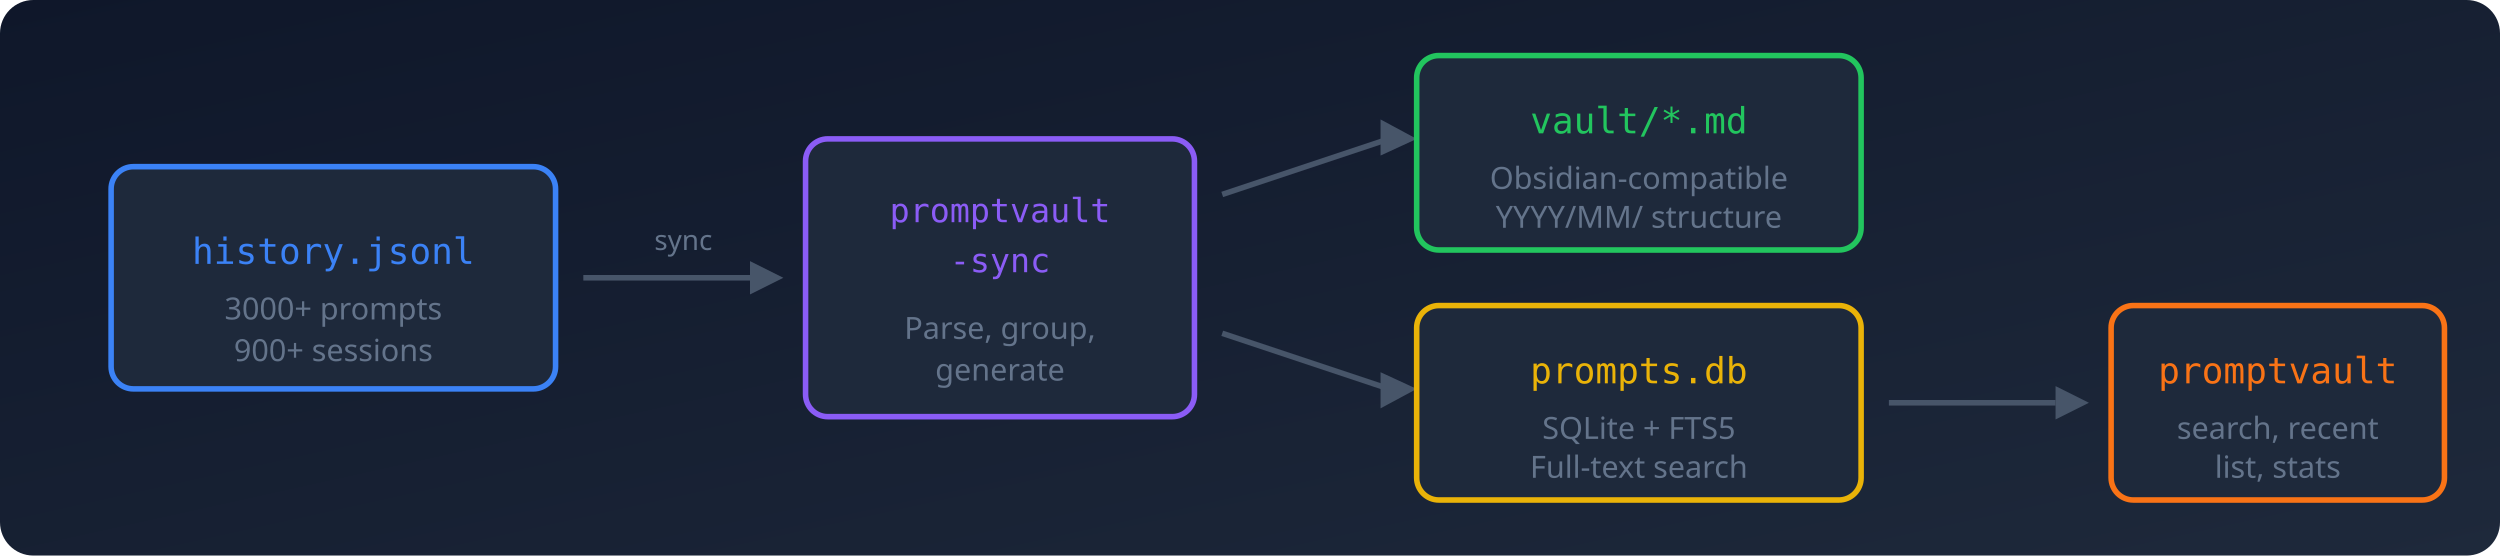
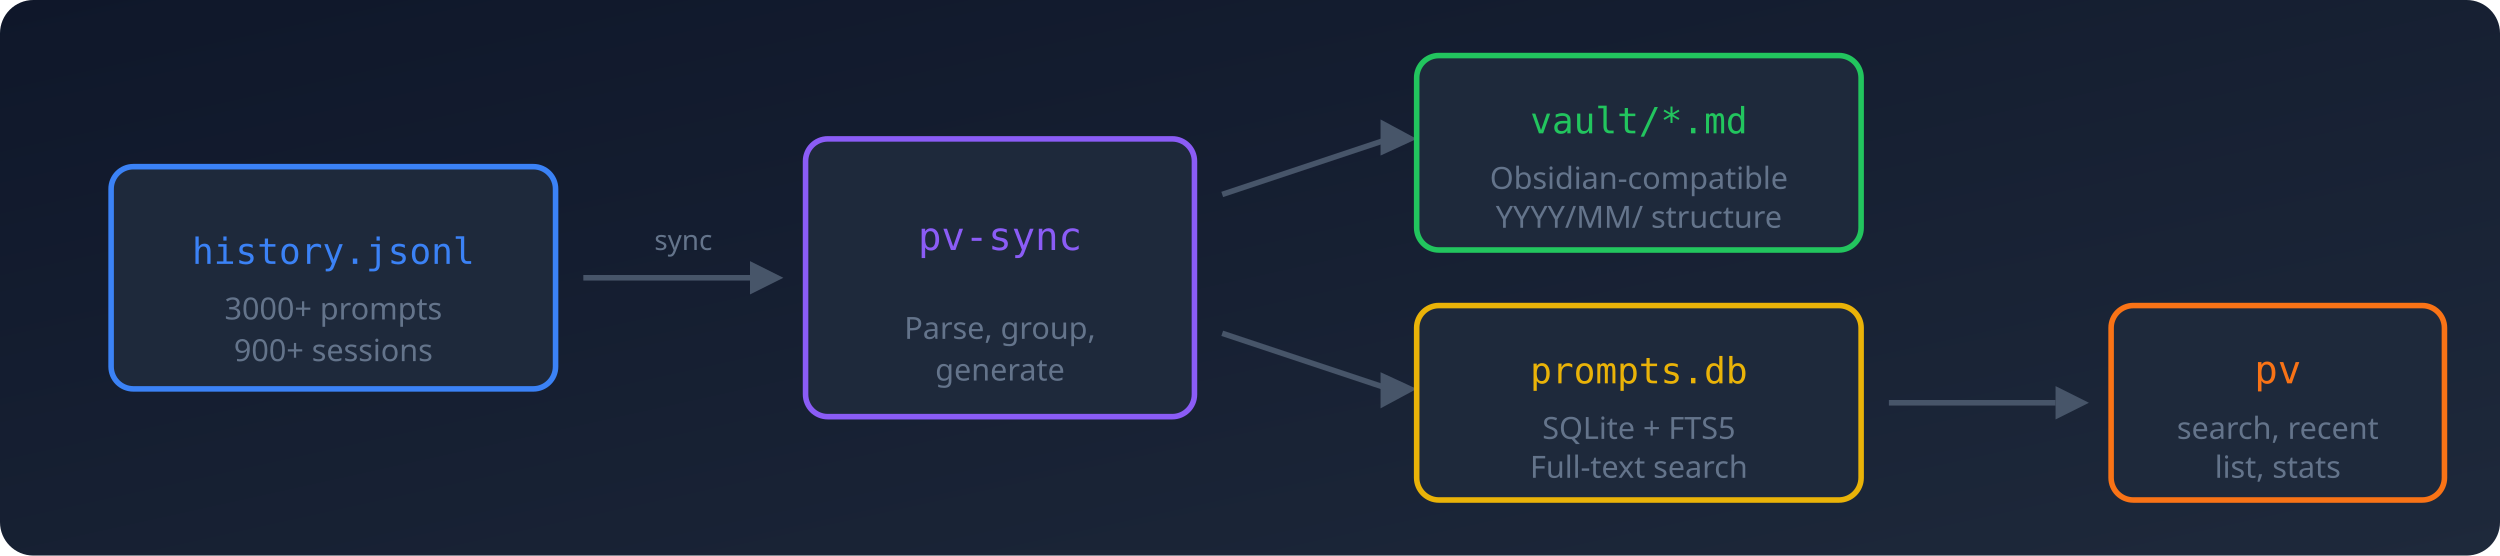
<svg xmlns="http://www.w3.org/2000/svg" width="900" height="200" viewBox="0 0 900 200">
  <defs>
    <linearGradient id="bg2" x1="0%" y1="0%" x2="100%" y2="100%">
      <stop offset="0%" style="stop-color:#0f172a" />
      <stop offset="100%" style="stop-color:#1e293b" />
    </linearGradient>
  </defs>
  <rect width="900" height="200" fill="url(#bg2)" rx="12" />
  <g transform="translate(40, 60)">
    <rect width="160" height="80" rx="8" fill="#1e293b" stroke="#3b82f6" stroke-width="2" />
    <text x="80" y="35" text-anchor="middle" font-family="monospace" font-size="13" fill="#3b82f6">history.jsonl</text>
    <text x="80" y="55" text-anchor="middle" font-family="system-ui, sans-serif" font-size="11" fill="#64748b">3000+ prompts</text>
    <text x="80" y="70" text-anchor="middle" font-family="system-ui, sans-serif" font-size="11" fill="#64748b">900+ sessions</text>
  </g>
  <g transform="translate(210, 90)">
    <line x1="0" y1="10" x2="60" y2="10" stroke="#475569" stroke-width="2" />
    <polygon points="60,4 72,10 60,16" fill="#475569" />
    <text x="36" y="0" text-anchor="middle" font-family="system-ui, sans-serif" font-size="10" fill="#64748b">sync</text>
  </g>
  <g transform="translate(290, 50)">
    <rect width="140" height="100" rx="8" fill="#1e293b" stroke="#8b5cf6" stroke-width="2" />
-     <text x="70" y="30" text-anchor="middle" font-family="monospace" font-size="12" fill="#8b5cf6">promptvault</text>
-     <text x="70" y="48" text-anchor="middle" font-family="monospace" font-size="12" fill="#8b5cf6">-sync</text>
+     <text x="70" y="40" text-anchor="middle" font-family="monospace" font-size="14" fill="#8b5cf6">pv-sync</text>
    <text x="70" y="72" text-anchor="middle" font-family="system-ui, sans-serif" font-size="11" fill="#64748b">Parse, group,</text>
    <text x="70" y="87" text-anchor="middle" font-family="system-ui, sans-serif" font-size="11" fill="#64748b">generate</text>
  </g>
  <g transform="translate(440, 70)">
    <line x1="0" y1="0" x2="60" y2="-20" stroke="#475569" stroke-width="2" />
    <polygon points="57,-27 70,-20 57,-14" fill="#475569" />
  </g>
  <g transform="translate(440, 120)">
    <line x1="0" y1="0" x2="60" y2="20" stroke="#475569" stroke-width="2" />
    <polygon points="57,14 70,20 57,27" fill="#475569" />
  </g>
  <g transform="translate(510, 20)">
    <rect width="160" height="70" rx="8" fill="#1e293b" stroke="#22c55e" stroke-width="2" />
    <text x="80" y="28" text-anchor="middle" font-family="monospace" font-size="13" fill="#22c55e">vault/*.md</text>
    <text x="80" y="48" text-anchor="middle" font-family="system-ui, sans-serif" font-size="11" fill="#64748b">Obsidian-compatible</text>
    <text x="80" y="62" text-anchor="middle" font-family="system-ui, sans-serif" font-size="11" fill="#64748b">YYYY/MM/ structure</text>
  </g>
  <g transform="translate(510, 110)">
    <rect width="160" height="70" rx="8" fill="#1e293b" stroke="#eab308" stroke-width="2" />
    <text x="80" y="28" text-anchor="middle" font-family="monospace" font-size="13" fill="#eab308">prompts.db</text>
    <text x="80" y="48" text-anchor="middle" font-family="system-ui, sans-serif" font-size="11" fill="#64748b">SQLite + FTS5</text>
    <text x="80" y="62" text-anchor="middle" font-family="system-ui, sans-serif" font-size="11" fill="#64748b">Full-text search</text>
  </g>
  <g transform="translate(680, 145)">
    <line x1="0" y1="0" x2="60" y2="0" stroke="#475569" stroke-width="2" />
    <polygon points="60,-6 72,0 60,6" fill="#475569" />
  </g>
  <g transform="translate(760, 110)">
    <rect width="120" height="70" rx="8" fill="#1e293b" stroke="#f97316" stroke-width="2" />
-     <text x="60" y="28" text-anchor="middle" font-family="monospace" font-size="13" fill="#f97316">promptvault</text>
+     <text x="60" y="28" text-anchor="middle" font-family="monospace" font-size="14" fill="#f97316">pv</text>
    <text x="60" y="48" text-anchor="middle" font-family="system-ui, sans-serif" font-size="11" fill="#64748b">search, recent</text>
    <text x="60" y="62" text-anchor="middle" font-family="system-ui, sans-serif" font-size="11" fill="#64748b">list, stats</text>
  </g>
</svg>
